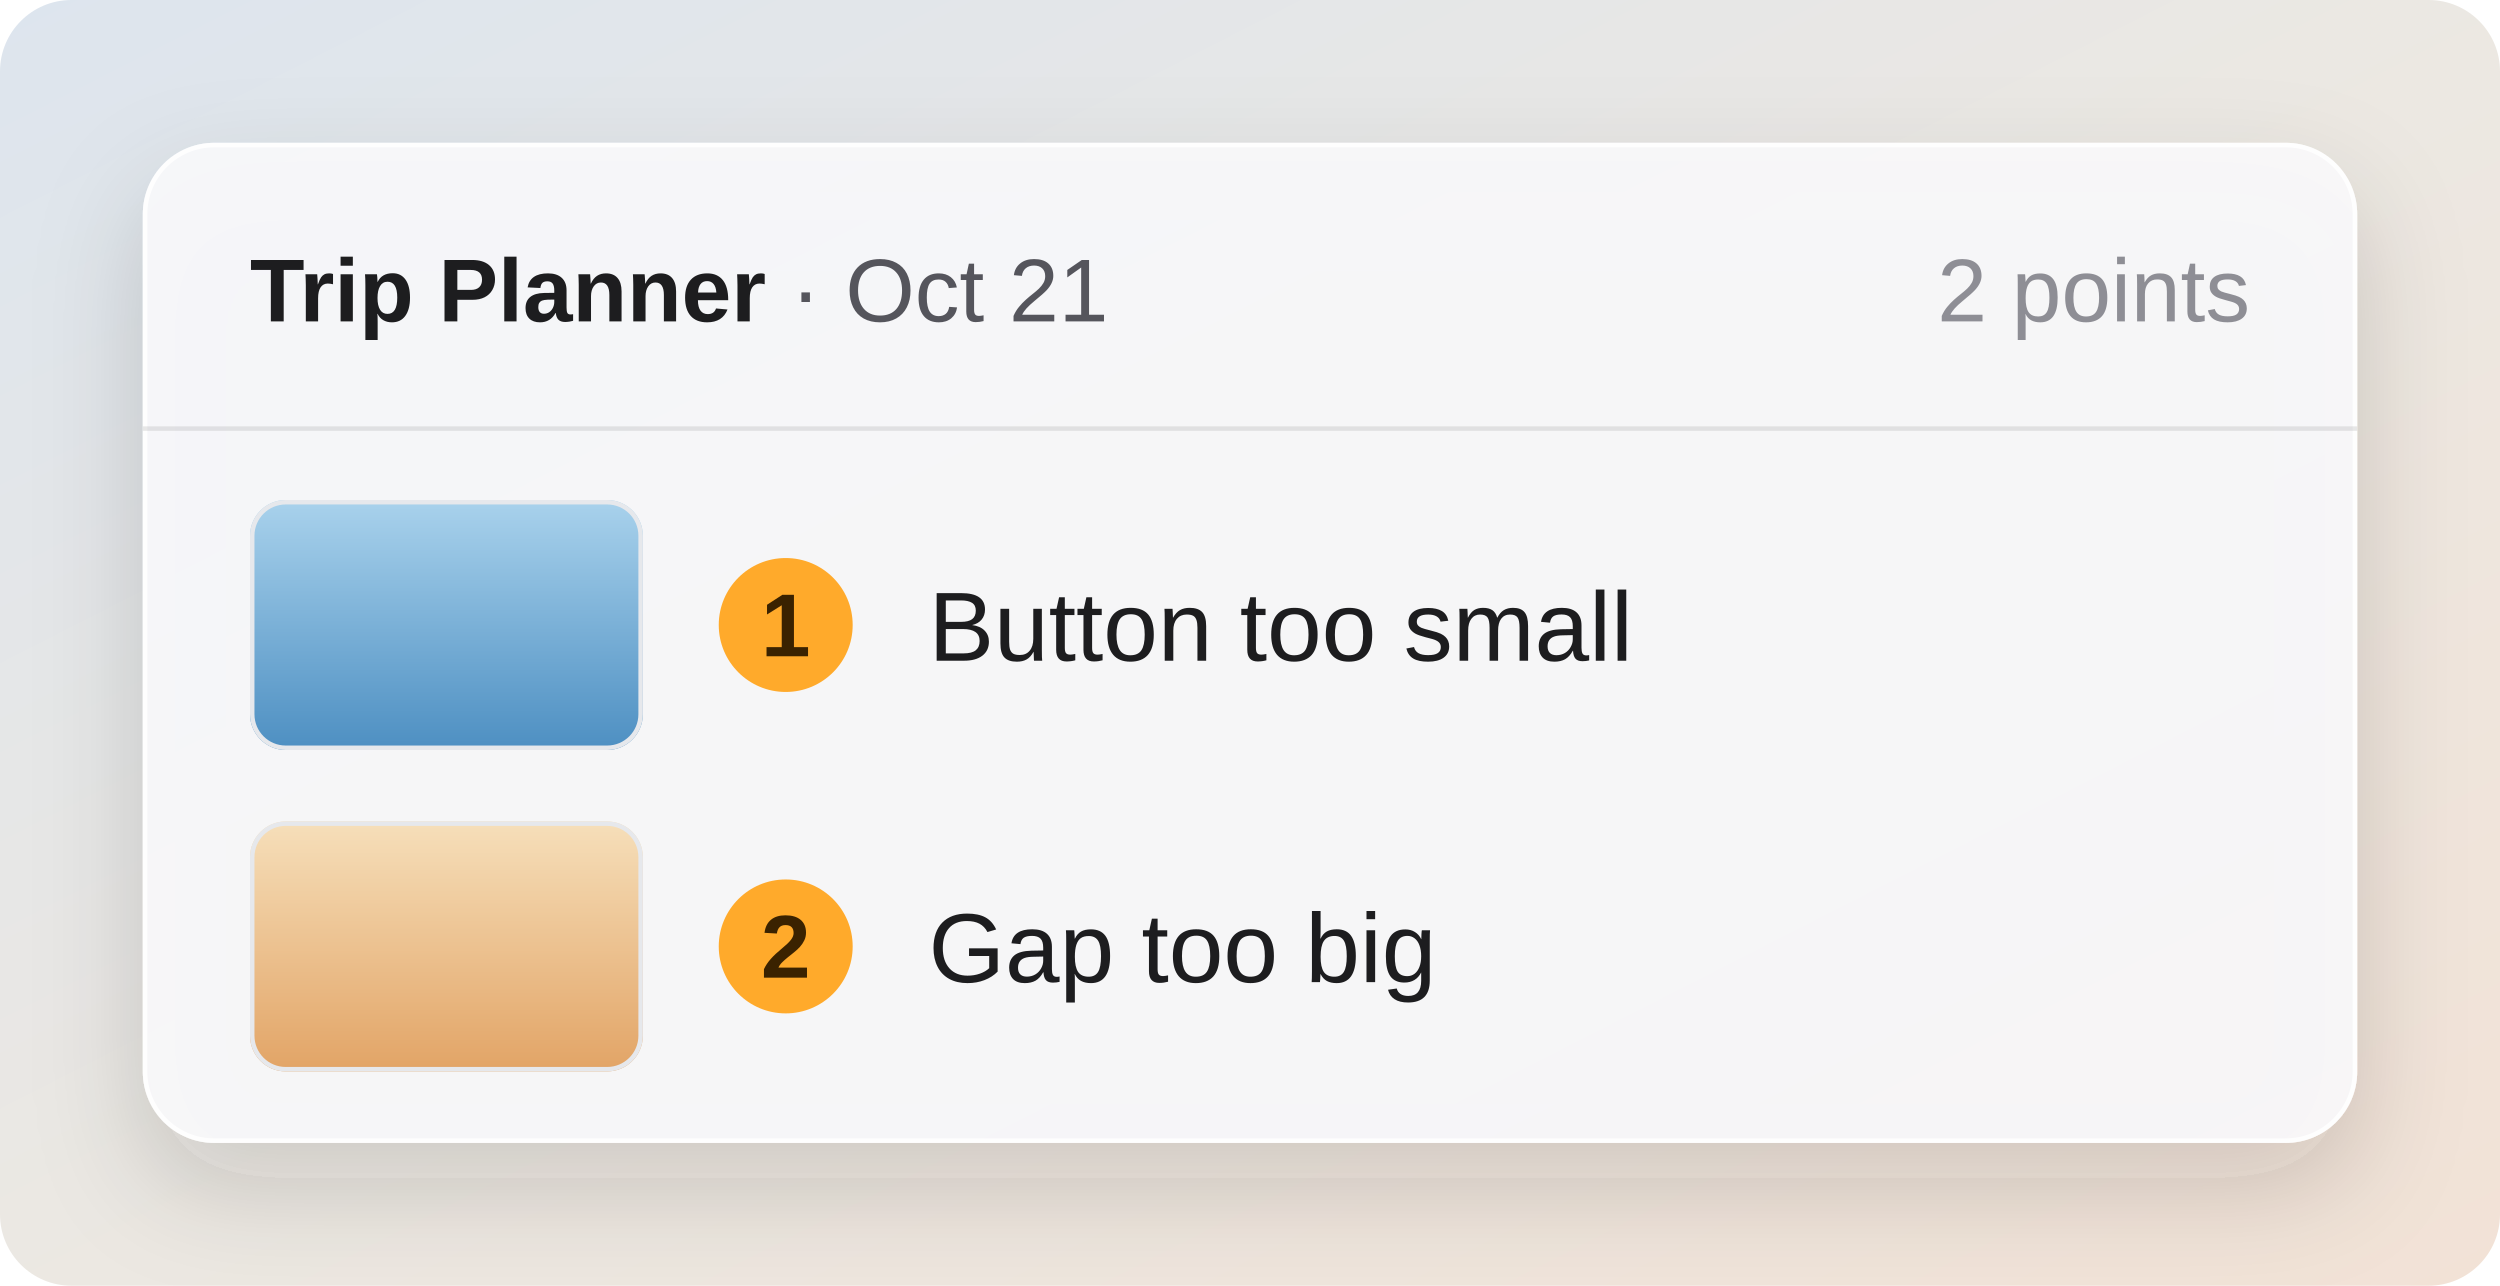
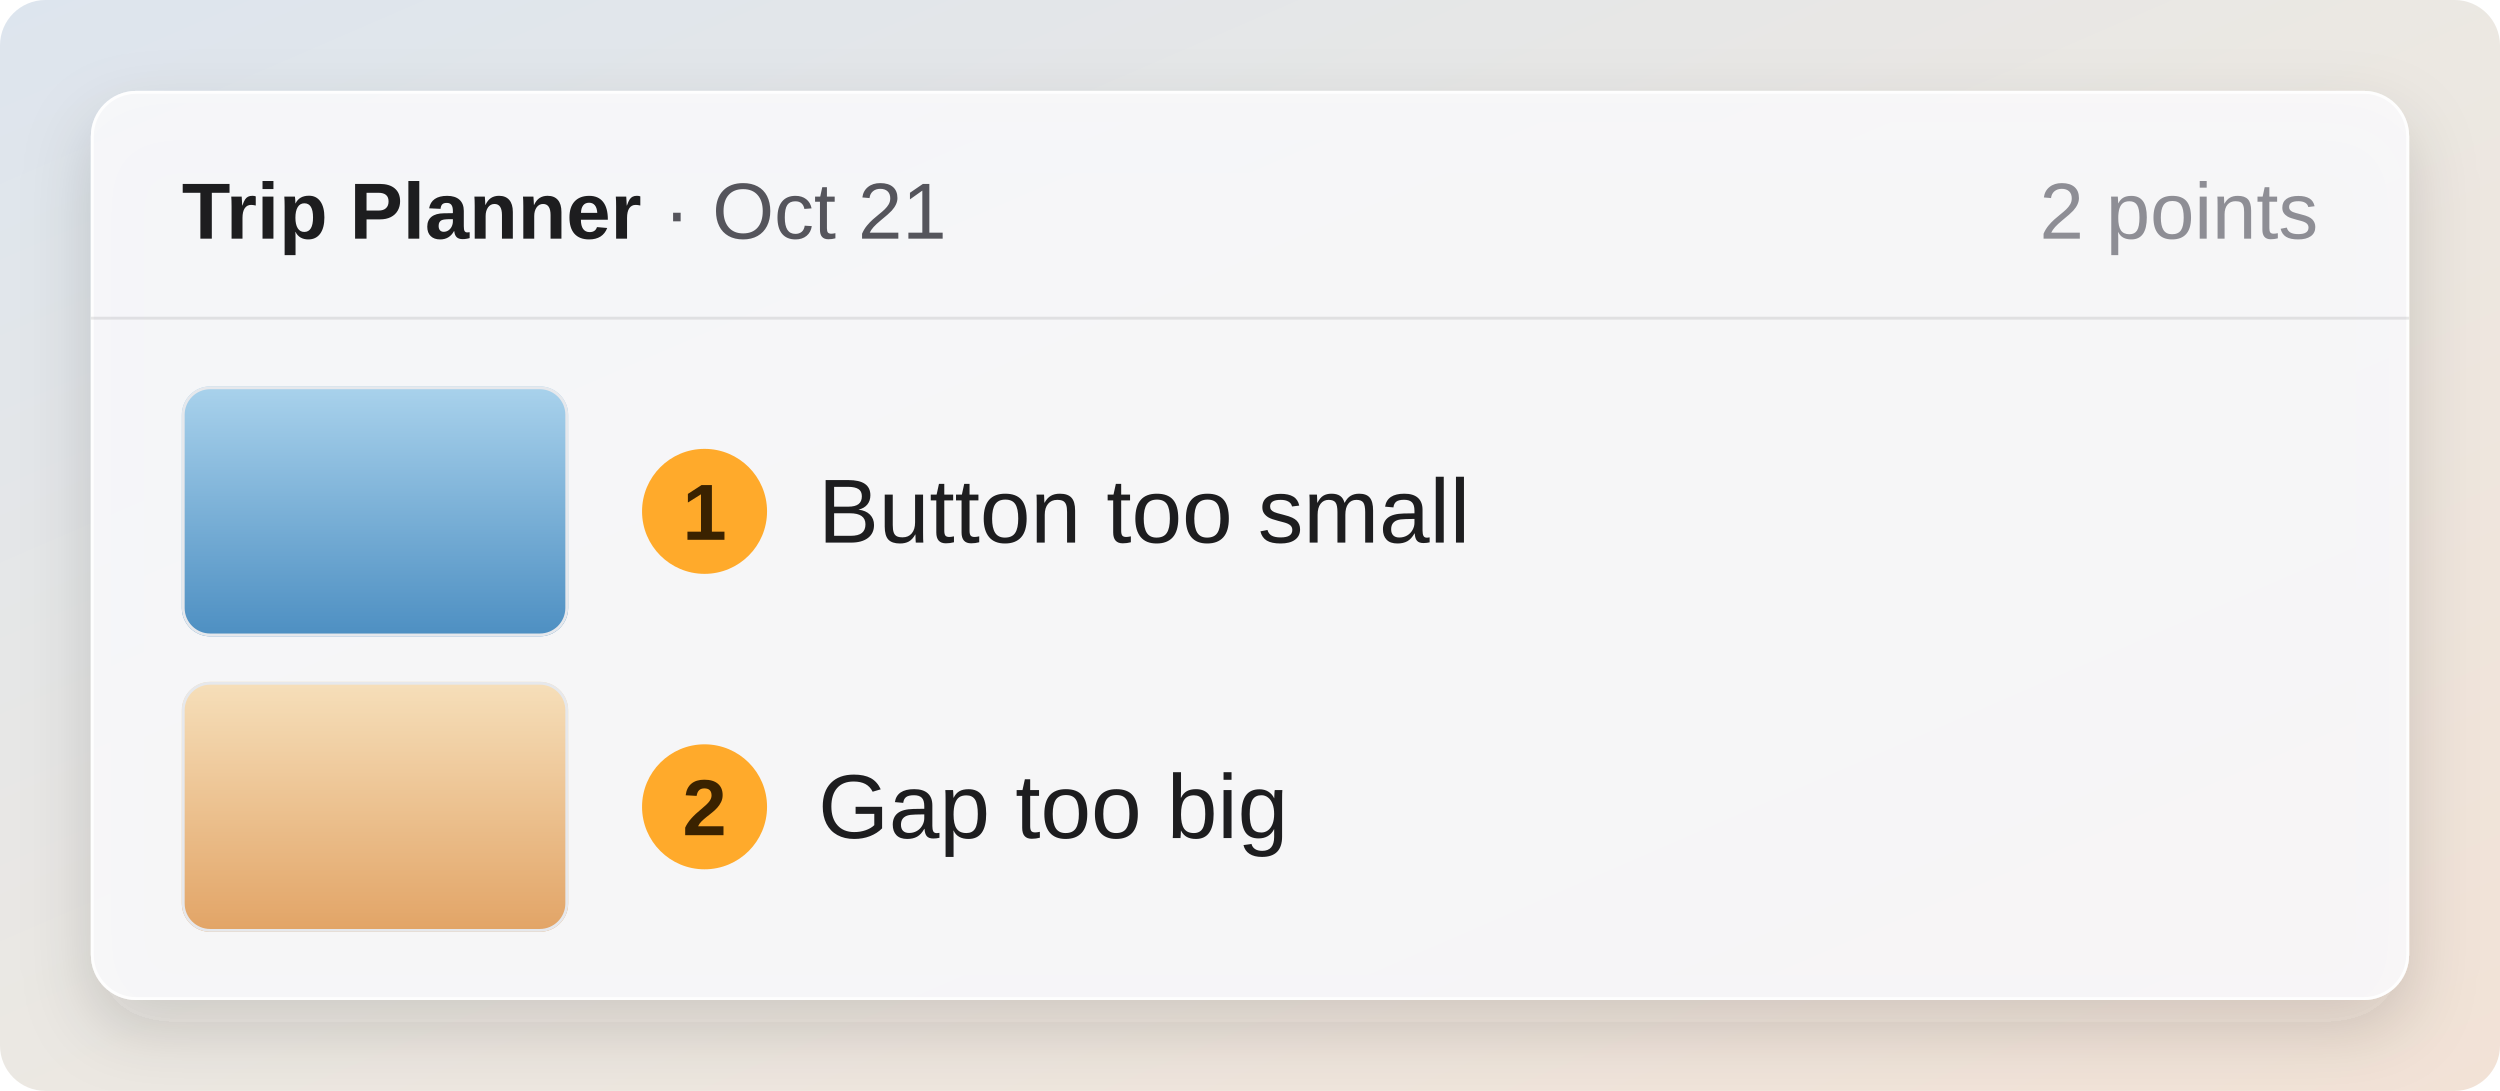
- <svg xmlns="http://www.w3.org/2000/svg" width="560" height="288" viewBox="0 0 560 288" role="img" aria-labelledby="title desc" font-family="-apple-system, BlinkMacSystemFont, 'SF Pro Text', 'Segoe UI', system-ui, 'Helvetica Neue', Arial, sans-serif">
+ <svg xmlns="http://www.w3.org/2000/svg" width="880" height="384" viewBox="0 0 880 384" role="img" aria-labelledby="title desc" font-family="-apple-system, BlinkMacSystemFont, 'SF Pro Text', 'Segoe UI', system-ui, 'Helvetica Neue', Arial, sans-serif">
  <defs>
    <filter id="sh" x="-20%" y="-20%" width="140%" height="170%">
      <feDropShadow dx="0" dy="10" stdDeviation="12" flood-color="#1e1e28" flood-opacity="0.18" />
    </filter>
    <filter id="shs" x="-60%" y="-60%" width="220%" height="240%">
      <feDropShadow dx="0" dy="2" stdDeviation="2.5" flood-color="#000" flood-opacity=".3" />
    </filter>
    <linearGradient id="wall" x1="0" y1="0" x2="1" y2="1">
      <stop offset="0" stop-color="#dde5ee" />
      <stop offset=".52" stop-color="#ece8e2" />
      <stop offset="1" stop-color="#f2e2d6" />
    </linearGradient>
    <linearGradient id="img0" x1="0" y1="0" x2="0" y2="1">
      <stop offset="0" stop-color="#a9d2ec" />
      <stop offset="1" stop-color="#4d8fc2" />
    </linearGradient>
    <linearGradient id="img1" x1="0" y1="0" x2="0" y2="1">
      <stop offset="0" stop-color="#f6dfba" />
      <stop offset="1" stop-color="#e2a466" />
    </linearGradient>
  </defs>
-   <rect width="560" height="288" rx="16" fill="url(#wall)" />
+   <rect width="880" height="384" rx="16" fill="url(#wall)" />
  <g filter="url(#sh)">
-     <rect x="32" y="32" width="496" height="224" rx="16" fill="rgba(250,250,252,.88)" />
+     <rect x="32" y="32" width="816" height="320" rx="16" fill="rgba(250,250,252,.88)" />
  </g>
-   <rect x="32.5" y="32.5" width="495" height="223" rx="15.5" fill="none" stroke="rgba(255,255,255,.9)" />
-   <text x="56" y="72" font-size="20" fill="#55555c">
+   <rect x="32.5" y="32.5" width="815" height="319" rx="15.5" fill="none" stroke="rgba(255,255,255,.9)" />
+   <text x="64" y="84" font-size="28" fill="#55555c">
    <tspan font-weight="700" fill="#1d1d1f">Trip Planner</tspan> · Oct 21</text>
-   <text x="504" y="72" text-anchor="end" font-size="20" fill="#8e8e95">2 points</text>
-   <rect x="32" y="95.5" width="496" height="1" fill="rgba(0,0,0,.09)" />
-   <rect x="56" y="112" width="88" height="56" rx="8" fill="url(#img0)" />
-   <rect x="56.5" y="112.5" width="87" height="55" rx="7.5" fill="none" stroke="#e6e8ec" />
-   <circle cx="176" cy="140" r="15" fill="#ffaa2b" />
-   <text x="176" y="147" text-anchor="middle" font-size="20" font-weight="800" fill="#3a2200">1</text>
-   <text x="208" y="148" font-size="22" fill="#1d1d1f">Button too small</text>
-   <rect x="56" y="184" width="88" height="56" rx="8" fill="url(#img1)" />
-   <rect x="56.5" y="184.5" width="87" height="55" rx="7.5" fill="none" stroke="#e6e8ec" />
-   <circle cx="176" cy="212" r="15" fill="#ffaa2b" />
-   <text x="176" y="219" text-anchor="middle" font-size="20" font-weight="800" fill="#3a2200">2</text>
-   <text x="208" y="220" font-size="22" fill="#1d1d1f">Gap too big</text>
+   <text x="816" y="84" text-anchor="end" font-size="28" fill="#8e8e95">2 points</text>
+   <rect x="32" y="111.5" width="816" height="1" fill="rgba(0,0,0,.09)" />
+   <rect x="64" y="136" width="136" height="88" rx="10" fill="url(#img0)" />
+   <rect x="64.5" y="136.5" width="135" height="87" rx="9.5" fill="none" stroke="#e6e8ec" />
+   <circle cx="248" cy="180" r="22" fill="#ffaa2b" />
+   <text x="248" y="190" text-anchor="middle" font-size="28" font-weight="800" fill="#3a2200">1</text>
+   <text x="288" y="191" font-size="32" fill="#1d1d1f">Button too small</text>
+   <rect x="64" y="240" width="136" height="88" rx="10" fill="url(#img1)" />
+   <rect x="64.5" y="240.5" width="135" height="87" rx="9.5" fill="none" stroke="#e6e8ec" />
+   <circle cx="248" cy="284" r="22" fill="#ffaa2b" />
+   <text x="248" y="294" text-anchor="middle" font-size="28" font-weight="800" fill="#3a2200">2</text>
+   <text x="288" y="295" font-size="32" fill="#1d1d1f">Gap too big</text>
</svg>
